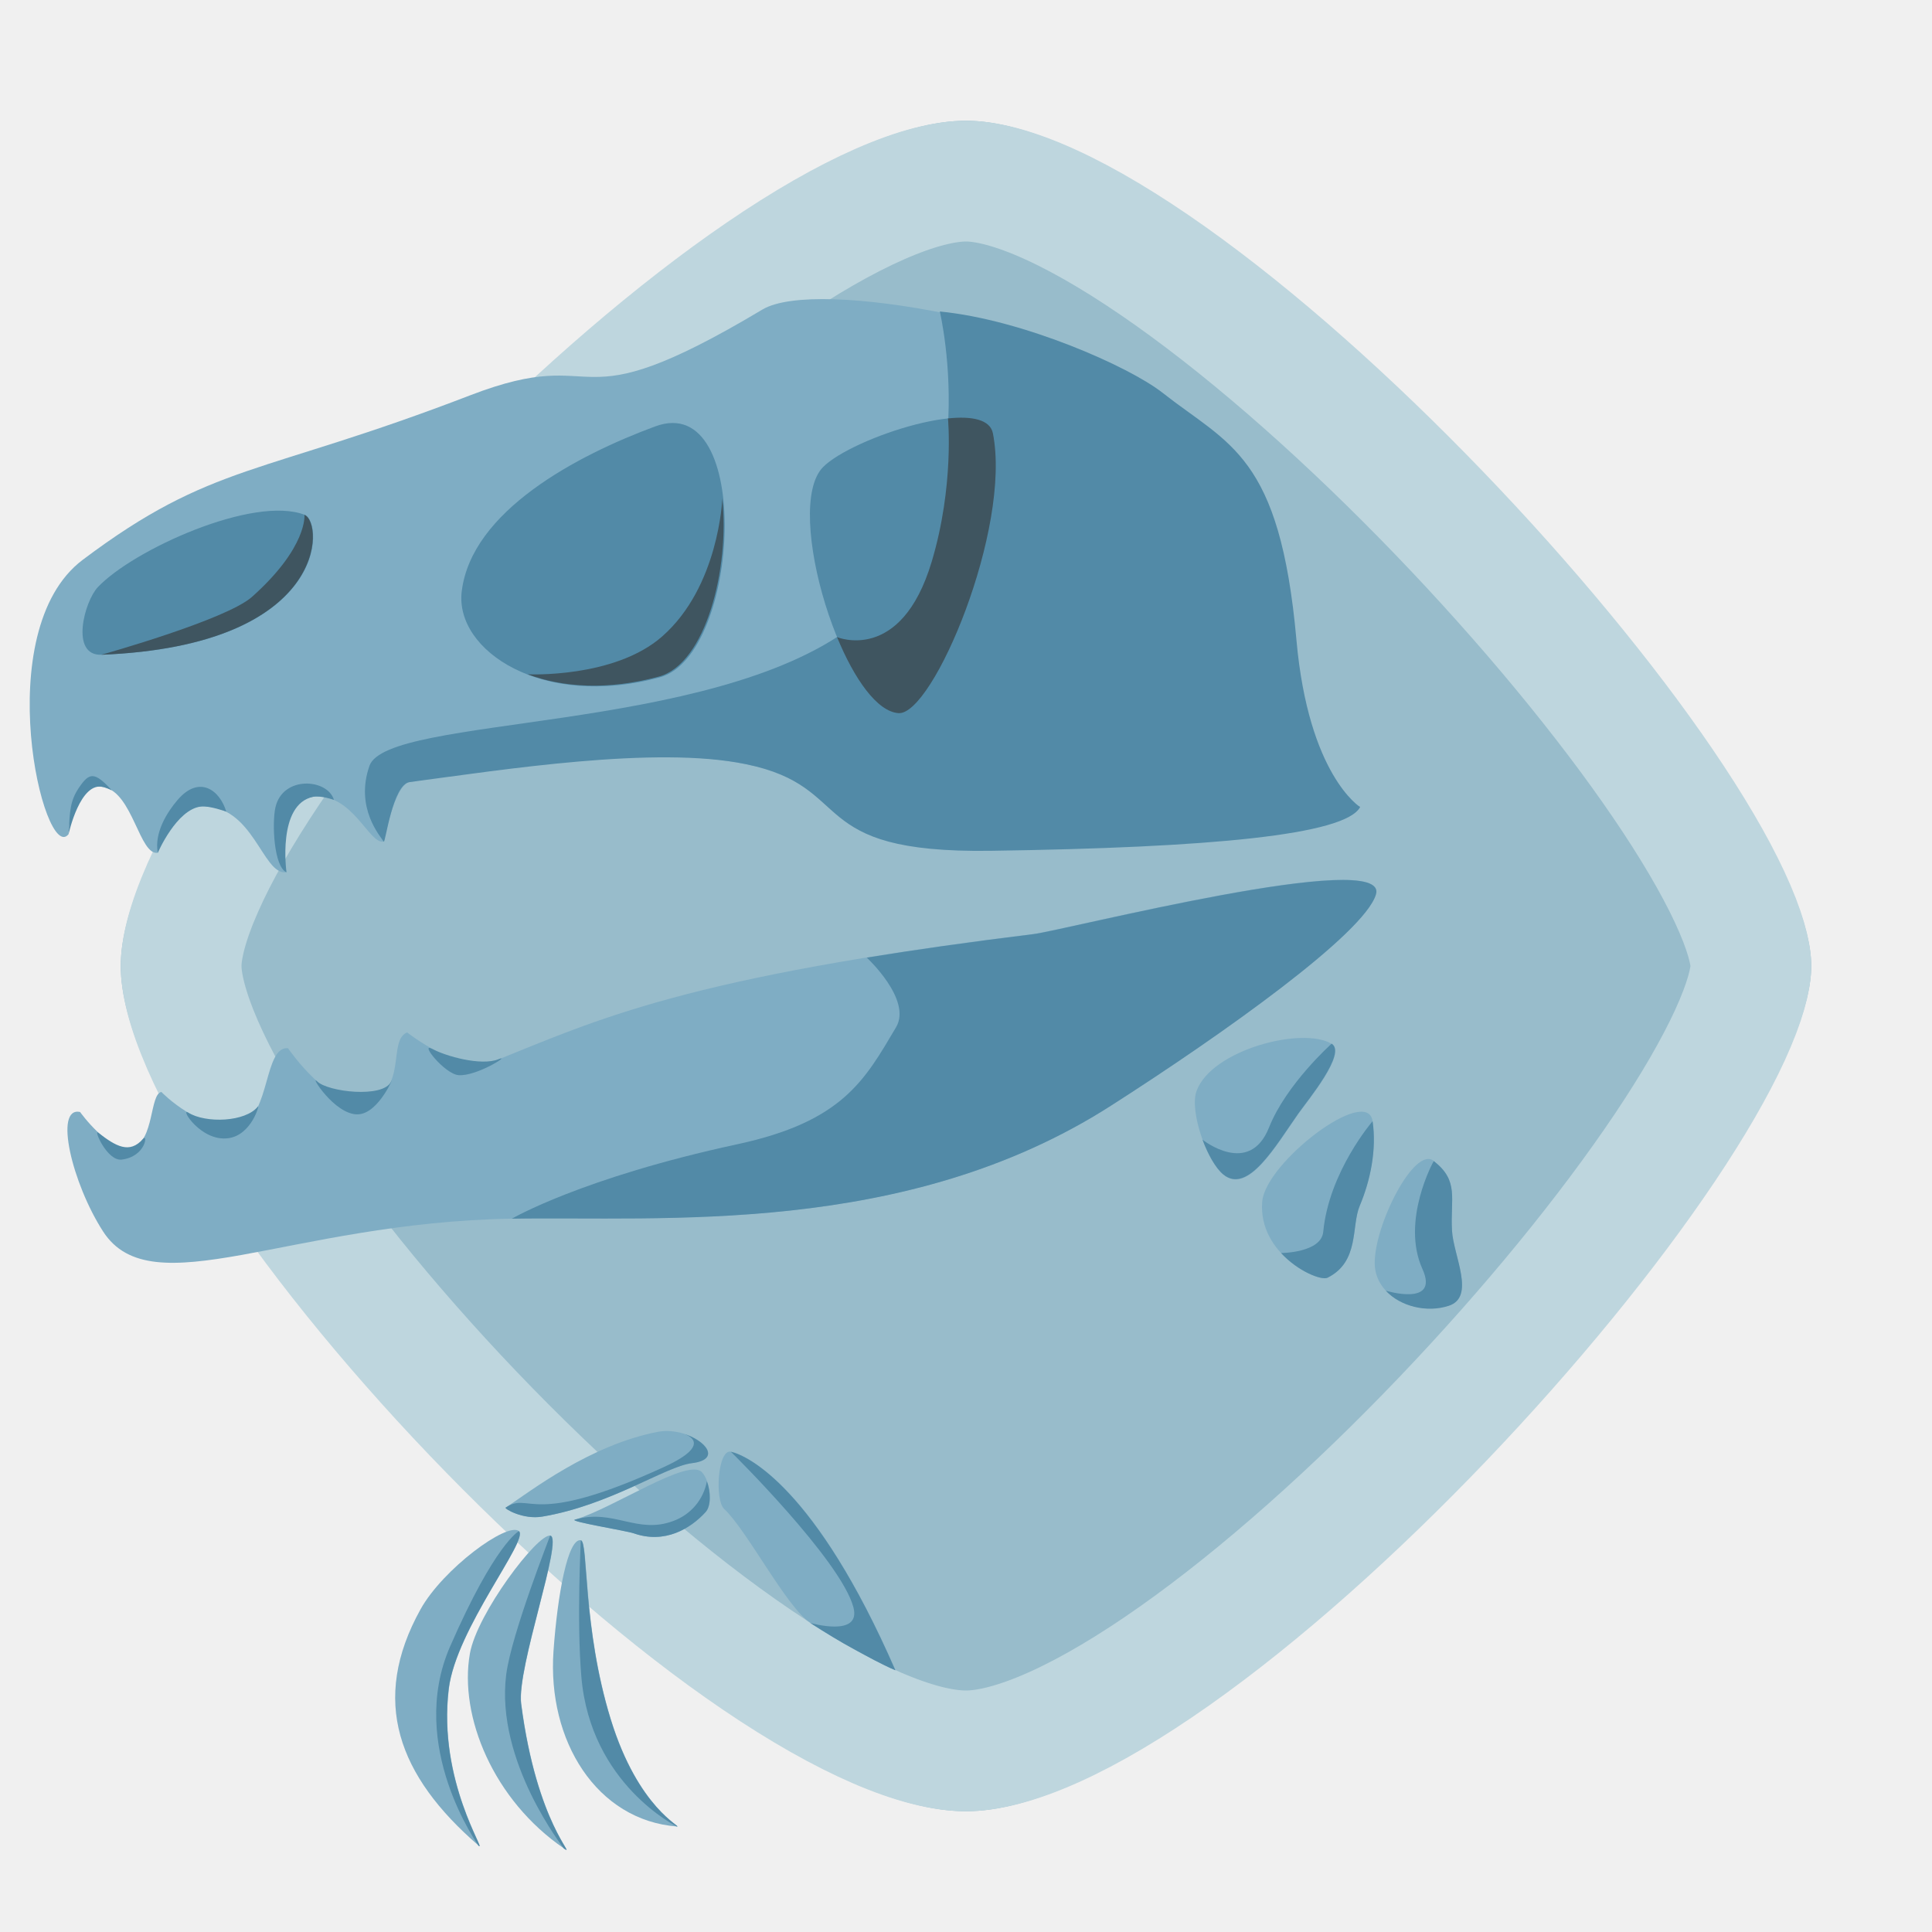
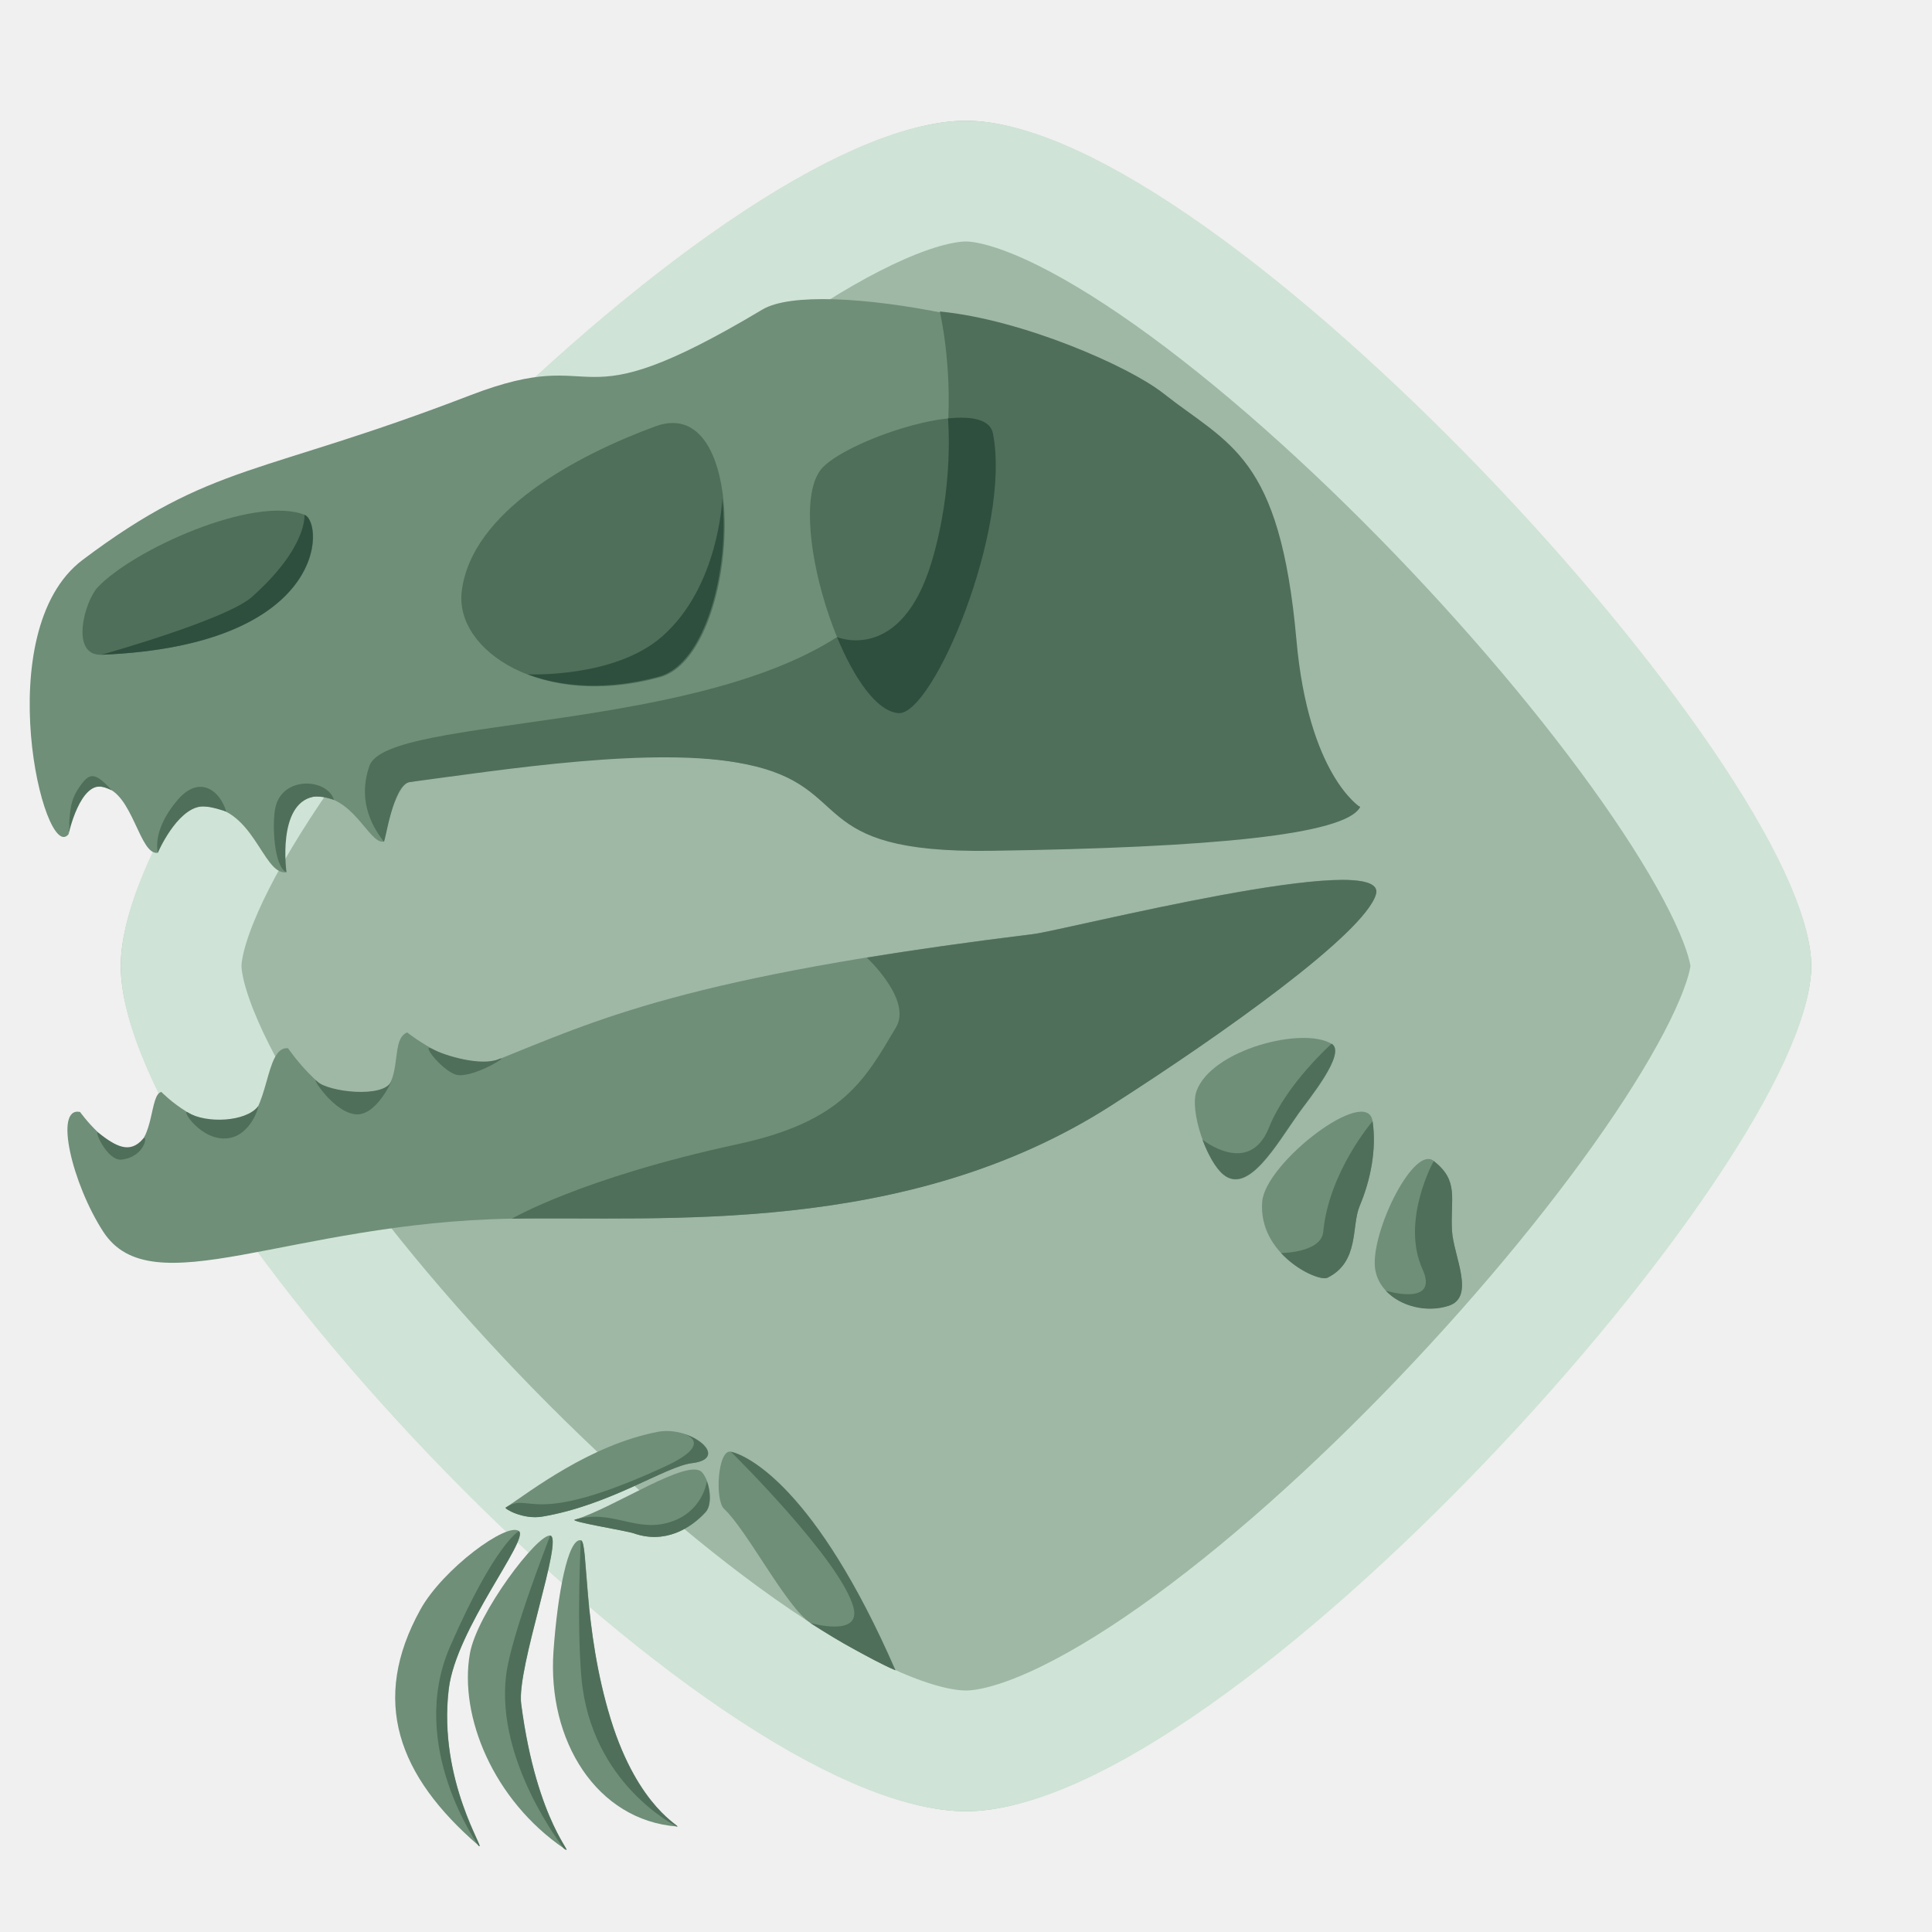
<svg xmlns="http://www.w3.org/2000/svg" width="2048" height="2048" viewBox="0 0 2048 2048" fill="none">
-   <g clip-path="url(#clip0_647_1695)">
-     <path d="M1024 128C1284.89 128 1920 821.69 1920 1024C1920 1226.31 1295.54 1920 1024 1920C752.46 1920 128 1258.27 128 1024C128 789.73 763.12 128 1024 128Z" fill="#98BCCB" />
-     <path d="M1240.47 292.44C1332.05 357.34 1432.08 446.8 1525.01 543.28C1617.94 639.76 1702.32 741.76 1763.11 831.1C1793.55 875.81 1817.42 916.41 1833.48 950.86C1850.16 986.6 1856 1010.7 1856 1024C1856 1037.49 1850.19 1061.69 1833.79 1097.41C1817.96 1131.87 1794.44 1172.47 1764.42 1217.16C1704.42 1306.47 1621 1408.46 1528.82 1504.84C1436.64 1601.22 1337 1690.64 1245 1755.46C1199 1787.88 1155.94 1813.46 1117.41 1830.8C1078.34 1848.37 1047.12 1856 1023.99 1856C973.99 1856 896.73 1823.57 802.22 1759.38C710.38 1697 610.87 1610.6 518.81 1516.29C426.75 1421.98 343.57 1321.22 283.81 1230.79C253.91 1185.56 230.47 1143.79 214.67 1107.46C198.52 1070.3 192.01 1042.46 192.01 1024C192.01 1005.54 198.58 978 215.01 940.8C231.01 904.46 254.83 862.71 285.13 817.46C345.69 727 429.88 626.19 522.62 531.83C615.36 437.47 715.29 351 806.77 288.53C852.51 257.3 895.22 232.72 933.15 216.1C971.66 199.22 1002 192 1024 192C1045.51 192 1075.57 199.43 1114.09 217.05C1152 234.38 1194.68 260 1240.47 292.44Z" stroke="#BED6DE" stroke-width="128" />
-     <path d="M1373 712.81C1373.76 628.96 1318 477.58 1232.08 416.19C1129.8 345.19 866.14 293.46 808.18 328.12C597 454.39 646.18 362.12 498.5 419C275.75 504.8 225.2 490 87.67 593.44C-12.73 668.96 46.87 917.44 72.73 884.2C72.73 884.2 73.45 827.39 110.12 834.4C140.77 840.26 147.88 907.21 167.29 903.97C167.29 903.97 181.29 856.51 213.13 854.89C268.49 852.08 278.03 927.34 303.06 924.71C303.06 924.71 291.12 852.71 331.47 844.59C373.85 839.79 391.11 895.52 406.75 892.11C406.75 892.11 418.31 831.73 434.26 829C557.12 808 692.4 790.43 790.6 810C940.69 840.37 874.35 905.09 1062.78 894.66C1285.78 882.32 1419.61 889.99 1441.78 855.46C1443.4 851.75 1375.33 865.63 1373 712.81Z" fill="#7FADC4" />
-     <path d="M332.08 844.63C340 843 354 847.92 354 847.92C347.25 825.27 299.73 821.92 292 855.74C288.23 872.19 290.14 918.66 303.73 924.74C303.67 924.75 293.52 852.46 332.08 844.63Z" fill="#528AA7" />
-     <path d="M1374.3 678.569C1356.73 481.999 1303.11 471.999 1232.08 416.189C1196.94 388.569 1084.39 338.769 996.24 330.189C996.24 330.189 1049.44 553.359 903.47 664.029C752.91 778.169 410.53 757.849 391.65 811.789C376.04 856.399 403.27 886.559 406.75 892.149C408.49 894.939 415.98 831.449 434.26 829.039C532.42 816.099 694.75 790.209 790.6 810.039C908.96 834.469 850.41 904.769 1050.17 901.889C1283.58 898.529 1426.06 885.099 1441.78 855.499C1441.78 855.459 1387.12 821.909 1374.3 678.569Z" fill="#528AA7" />
-     <path d="M694.57 452C611.57 482.65 499.66 541.78 489.44 627C481.91 689.73 575.24 752 699.68 717.91C784.9 694.58 798.78 413.5 694.57 452Z" fill="#528AA7" />
-     <path d="M872.42 495.179C829.26 539.179 895.47 752.179 952.53 755.949C988.97 758.329 1072.44 560.519 1052.53 459.379C1044.35 417.649 903.11 463.929 872.42 495.179Z" fill="#528AA7" />
-     <path d="M323 545.75C269 524.75 141.16 582.69 103.66 622.46C89.49 637.46 73.97 695.41 107.66 694.06C348.52 684.4 343.57 553.78 323 545.75Z" fill="#528AA7" />
-     <path d="M1458.27 948.06C1473.41 897.82 1128.14 986.06 1095.17 990.11C726.53 1035.44 634.17 1080.57 523.25 1125.11C488.19 1139.18 431.56 1094.41 431.56 1094.41C410.56 1103.04 432.64 1155.9 389.49 1167.22C350.27 1177.52 305.31 1111.16 305.31 1111.16C279.98 1108.57 286.01 1182.7 255.74 1190.95C214.21 1202.28 171.07 1157.51 171.07 1157.51C158.7 1159.76 163.46 1209.11 140.87 1216.3C117.13 1223.85 84.87 1178.73 84.87 1178.73C56.87 1172.88 76.49 1254.61 109.3 1305.44C161.01 1385.56 305.51 1296.03 542.3 1291.81C701.41 1288.96 959.88 1311.49 1177.58 1171.91C1296.32 1095.8 1445.77 989.54 1458.27 948.06Z" fill="#7FADC4" />
-     <path d="M1411.79 1106.66C1381.34 1087.76 1284.43 1112.54 1268.38 1156.52C1260.71 1177.52 1279.12 1230.76 1297 1245.33C1323.21 1266.7 1352.83 1214.12 1376.56 1180.54C1386.48 1166.5 1427.87 1116.64 1411.79 1106.66Z" fill="#7FADC4" />
-     <path d="M1455 1188.5C1449.31 1149.85 1341.48 1232.17 1338 1273.76C1333.36 1329.44 1397.08 1359.52 1407.24 1354.44C1441.34 1337.44 1432.24 1299.88 1441.34 1278.29C1452.65 1251.44 1459.42 1218.67 1455 1188.5Z" fill="#7FADC4" />
-     <path d="M1519.78 1230.59C1499.31 1214.42 1456.55 1298.94 1457.26 1339.67C1457.88 1375.28 1501.75 1395.11 1535.69 1384C1564.3 1374.62 1540.54 1330.71 1539.1 1304.43C1537.21 1270.07 1547.05 1252.15 1519.78 1230.59Z" fill="#7FADC4" />
-     <path d="M550.18 1623.06C537.67 1612.98 469.49 1663.23 445.81 1705.89C392.09 1802.67 421.96 1882.71 507.39 1956.42C516.79 1964.53 463.99 1887.94 475.8 1790.31C483.51 1726.56 561.23 1632 550.18 1623.06Z" fill="#7FADC4" />
-     <path d="M583.38 1627.77C569.82 1625.68 505.62 1710.25 498.11 1752.84C486.38 1819.4 523.11 1908.36 597.94 1959.47C611.71 1968.87 569.18 1934.33 552.55 1806.01C547.63 1768.08 597.85 1630 583.38 1627.77Z" fill="#7FADC4" />
-     <path d="M615.85 1632.73C602.04 1630.04 591.03 1689.73 586.74 1750.18C579.98 1845.29 632.49 1929.63 717.74 1936.18C723.6 1936.62 676.84 1917.67 647.49 1822.46C617.36 1724.61 624 1634.3 615.85 1632.73Z" fill="#7FADC4" />
-     <path d="M536.16 1598.11C534.55 1599.18 554.61 1611.11 575.08 1607.62C647.08 1595.48 705.54 1554.39 733.65 1550.98C775.17 1545.98 732.58 1510.98 697.25 1517.81C625.55 1531.69 562.86 1580.31 536.16 1598.11Z" fill="#7FADC4" />
-     <path d="M744.17 1560.69C729.78 1544.69 650.17 1598.83 609.51 1610.87C603 1612.8 663.89 1622.53 672.16 1625.42C704.75 1636.78 732.04 1620.56 748.22 1602.76C755.85 1594.37 752.85 1570.33 744.17 1560.69Z" fill="#7FADC4" />
-     <path d="M774.92 1538.85C760.81 1535.68 757.5 1590.07 767.63 1599.53C791.91 1622.18 833.72 1703.83 859.07 1720.37C874.53 1730.26 890.58 1740.19 906.89 1748.96C920.12 1756.07 933.89 1763.88 949.31 1770.53C864.65 1576.42 792.39 1542.77 774.92 1538.85Z" fill="#7FADC4" />
-     <path d="M213.13 854.93C221.96 853.93 239.83 860.33 239.83 860.33C233.09 837.67 211.25 820.96 188.06 848.19C177.11 861 163.25 883 167.29 904C167.29 904 187.07 857.9 213.13 854.93Z" fill="#528AA7" />
-     <path d="M110.12 834.44C112.998 835.349 115.803 836.476 118.51 837.81C99.9 817.31 94.51 819.07 83.7 834.98C74.23 848.98 73.99 859.79 72.7 884.24C72.73 884.24 85 827 110.12 834.44Z" fill="#528AA7" />
-     <path d="M987.61 595.52C955.07 704 887.31 675.35 887.31 675.35C905.47 719.54 929.73 754.44 952.53 755.95C988.97 758.33 1072.44 560.52 1052.53 459.38C1049.64 444.66 1030.2 440.89 1004.89 443.55C1004.89 443.55 1011.74 515.05 987.61 595.52Z" fill="#3F5560" />
-     <path d="M701.76 674.799C651.03 719.189 559.4 714.799 559.4 714.799C596 728.609 644.34 732 698.54 717.19C748.05 703.64 773.48 603.069 765.66 528.729C765.66 528.729 762.17 621.939 701.76 674.799Z" fill="#3F5560" />
-     <path d="M322.73 545.75C322.73 545.75 326.39 579.88 267.07 632.75C239.7 657.13 107.39 694.08 107.39 694.08C348.25 684.4 343.3 553.78 322.73 545.75Z" fill="#3F5560" />
-     <path d="M1458.57 948.229C1473.71 897.989 1128.44 986.229 1095.47 990.229C1027.93 998.539 969.66 1006.84 918.85 1015.13C918.85 1015.13 967.11 1059.83 949.85 1088.95C916.63 1145.01 893.4 1188.88 781.58 1212.95C616.58 1248.55 542.58 1291.87 542.58 1291.87C701.69 1289.02 960.16 1311.55 1177.86 1171.97C1296.62 1096 1446.07 989.709 1458.57 948.229Z" fill="#528AA7" />
-     <path d="M458.26 1111.92C444.06 1104.27 471.34 1138.48 486.03 1139.7C505.15 1141.28 542.83 1117.04 528.37 1122.84C509.9 1130.26 472.28 1119.47 458.26 1111.92Z" fill="#528AA7" />
-     <path d="M336.1 1146.26C327.73 1138.08 354.49 1181.65 379.1 1181.26C401.93 1180.95 418.92 1137.58 414.6 1146.57C406.05 1164.38 347.61 1157.49 336.1 1146.26Z" fill="#528AA7" />
-     <path d="M241.9 1206.57C212.83 1210.37 190.75 1174.08 199.31 1179.34C218.47 1191.1 260.41 1189.34 273.4 1172.93C275.45 1170.35 266.71 1203.34 241.9 1206.57Z" fill="#528AA7" />
-     <path d="M104.06 1200.64C98.85 1196.64 113.63 1231.11 129 1229.22C154.64 1226.08 156.8 1201.22 151.72 1207.11C137.36 1223.83 122.53 1214.93 104.06 1200.64Z" fill="#528AA7" />
-     <path d="M1411.6 1106.34C1411.6 1106.34 1363.52 1149.13 1345.18 1195.25C1324.29 1247.78 1274.71 1208.12 1274.71 1208.12C1280.55 1223.95 1288.71 1238.43 1296.81 1245.01C1323.02 1266.38 1352.64 1213.8 1376.37 1180.22C1386.29 1166.18 1427.68 1116.32 1411.6 1106.34Z" fill="#528AA7" />
-     <path d="M1455 1188.52C1455 1188.52 1408.79 1242.03 1402.72 1305.52C1400.84 1328.12 1357.98 1328.27 1357.98 1328.27C1376.26 1348.07 1401.2 1357.46 1407.24 1354.44C1441.34 1337.44 1432.24 1299.88 1441.34 1278.29C1452.68 1251.46 1459.45 1218.69 1455 1188.52Z" fill="#528AA7" />
-     <path d="M1519.84 1230.83C1519.65 1230.68 1484.73 1294.21 1507.84 1345.18C1526.17 1385.7 1469 1368.18 1469 1368.18C1484.44 1384.87 1512.46 1391.85 1535.8 1384.18C1564.41 1374.8 1540.65 1330.89 1539.21 1304.62C1537.27 1270.31 1547 1251.74 1519.84 1230.83Z" fill="#528AA7" />
-     <path d="M550 1623.1C550 1623.1 524.82 1636.15 477.17 1745.22C431.06 1850.8 507.43 1956.42 507.17 1956.46C516.57 1964.57 463.77 1887.98 475.58 1790.35C483.29 1726.6 561 1632 550 1623.1Z" fill="#528AA7" />
-     <path d="M583.16 1627.81C583.38 1627.81 542.05 1732.26 536.6 1775.16C524.87 1867.38 597.94 1959.47 597.72 1959.51C611.49 1968.91 568.96 1934.37 552.33 1806.05C547.41 1768.12 597.63 1630 583.16 1627.81Z" fill="#528AA7" />
-     <path d="M615.63 1632.77C615.85 1632.77 611.14 1717.2 616.28 1777.58C625.99 1891.65 717.74 1936.18 717.52 1936.22C723.38 1936.66 676.62 1917.71 647.27 1822.5C617.14 1724.65 623.78 1634.34 615.63 1632.77Z" fill="#528AA7" />
-     <path d="M535.94 1598.15C534.33 1599.22 554.39 1611.15 574.86 1607.66C646.86 1595.52 705.32 1554.43 733.43 1551.02C764.57 1547.27 748.43 1526.65 723.43 1519.45C723.43 1519.45 760.88 1528.91 704.07 1554.98C560.42 1620.91 562.64 1580.35 535.94 1598.15Z" fill="#528AA7" />
-     <path d="M713.63 1612.33C675.3 1626.75 649.95 1598.87 609.29 1610.91C602.78 1612.84 663.67 1622.57 671.94 1625.46C704.53 1636.82 731.82 1620.6 748 1602.8C753.73 1596.51 753.47 1581.41 749.32 1570.19C747.584 1579.72 743.373 1588.64 737.109 1596.03C730.846 1603.43 722.749 1609.05 713.63 1612.33Z" fill="#528AA7" />
-     <path d="M774.7 1538.89C774.92 1538.89 891.7 1654.21 904.7 1703.97C913.06 1736.1 859.08 1720.37 858.86 1720.41C874.32 1730.3 890.37 1740.23 906.68 1749C919.91 1756.11 933.68 1763.92 949.1 1770.57C864.43 1576.46 792.17 1542.81 774.7 1538.89Z" fill="#528AA7" />
+   <g clip-path="url(#clip0_1100_1504)">
+     <path d="M1024 128C1284.89 128 1920 821.69 1920 1024C1920 1226.31 1295.54 1920 1024 1920C752.46 1920 128 1258.27 128 1024C128 789.73 763.12 128 1024 128Z" fill="#9FB8A6" />
+     <path d="M1240.47 292.44C1332.05 357.34 1432.08 446.8 1525.01 543.28C1617.94 639.76 1702.32 741.76 1763.11 831.1C1793.55 875.81 1817.42 916.41 1833.48 950.86C1850.16 986.6 1856 1010.7 1856 1024C1856 1037.49 1850.19 1061.69 1833.79 1097.41C1817.96 1131.87 1794.44 1172.47 1764.42 1217.16C1704.42 1306.47 1621 1408.46 1528.82 1504.84C1436.64 1601.22 1337 1690.64 1245 1755.46C1199 1787.88 1155.94 1813.46 1117.41 1830.8C1078.34 1848.37 1047.12 1856 1023.99 1856C973.99 1856 896.73 1823.57 802.22 1759.38C710.38 1697 610.87 1610.6 518.81 1516.29C426.75 1421.98 343.57 1321.22 283.81 1230.79C253.91 1185.56 230.47 1143.79 214.67 1107.46C198.52 1070.3 192.01 1042.46 192.01 1024C192.01 1005.54 198.58 978 215.01 940.8C231.01 904.46 254.83 862.71 285.13 817.46C345.69 727 429.88 626.19 522.62 531.83C615.36 437.47 715.29 351 806.77 288.53C852.51 257.3 895.22 232.72 933.15 216.1C971.66 199.22 1002 192 1024 192C1045.51 192 1075.57 199.43 1114.09 217.05C1152 234.38 1194.68 260 1240.47 292.44Z" stroke="#CFE3D6" stroke-width="128" />
+     <path d="M1373 712.81C1373.76 628.96 1318 477.58 1232.08 416.19C1129.8 345.19 866.14 293.46 808.18 328.12C597 454.39 646.18 362.12 498.5 419C275.75 504.8 225.2 490 87.67 593.44C-12.73 668.96 46.87 917.44 72.73 884.2C72.73 884.2 73.45 827.39 110.12 834.4C140.77 840.26 147.88 907.21 167.29 903.97C167.29 903.97 181.29 856.51 213.13 854.89C268.49 852.08 278.03 927.34 303.06 924.71C303.06 924.71 291.12 852.71 331.47 844.59C373.85 839.79 391.11 895.52 406.75 892.11C406.75 892.11 418.31 831.73 434.26 829C557.12 808 692.4 790.43 790.6 810C940.69 840.37 874.35 905.09 1062.78 894.66C1285.78 882.32 1419.61 889.99 1441.78 855.46C1443.4 851.75 1375.33 865.63 1373 712.81Z" fill="#6F8F78" />
+     <path d="M332.08 844.63C340 843 354 847.92 354 847.92C347.25 825.27 299.73 821.92 292 855.74C288.23 872.19 290.14 918.66 303.73 924.74C303.67 924.75 293.52 852.46 332.08 844.63Z" fill="#4F6F5A" />
+     <path d="M1374.3 678.57C1356.73 482 1303.11 472 1232.08 416.19C1196.94 388.57 1084.39 338.77 996.24 330.19C996.24 330.19 1049.44 553.36 903.47 664.03C752.91 778.17 410.53 757.85 391.65 811.79C376.04 856.4 403.27 886.56 406.75 892.15C408.49 894.94 415.98 831.45 434.26 829.04C532.42 816.1 694.75 790.21 790.6 810.04C908.96 834.47 850.41 904.77 1050.17 901.89C1283.58 898.53 1426.06 885.1 1441.78 855.5C1441.78 855.46 1387.12 821.91 1374.3 678.57Z" fill="#4F6F5A" />
+     <path d="M694.57 452C611.57 482.65 499.66 541.78 489.44 627C481.91 689.73 575.24 752 699.68 717.91C784.9 694.58 798.78 413.5 694.57 452Z" fill="#4F6F5A" />
+     <path d="M872.42 495.18C829.26 539.18 895.47 752.18 952.53 755.95C988.97 758.33 1072.44 560.52 1052.53 459.38C1044.35 417.65 903.11 463.93 872.42 495.18Z" fill="#4F6F5A" />
+     <path d="M323 545.75C269 524.75 141.16 582.69 103.66 622.46C89.49 637.46 73.97 695.41 107.66 694.06C348.52 684.4 343.57 553.78 323 545.75Z" fill="#4F6F5A" />
+     <path d="M1458.27 948.06C1473.41 897.82 1128.14 986.06 1095.17 990.11C726.53 1035.44 634.17 1080.57 523.25 1125.11C488.19 1139.18 431.56 1094.41 431.56 1094.41C410.56 1103.04 432.64 1155.9 389.49 1167.22C350.27 1177.52 305.31 1111.16 305.31 1111.16C279.98 1108.57 286.01 1182.7 255.74 1190.95C214.21 1202.28 171.07 1157.51 171.07 1157.51C158.7 1159.76 163.46 1209.11 140.87 1216.3C117.13 1223.85 84.87 1178.73 84.87 1178.73C56.87 1172.88 76.49 1254.61 109.3 1305.44C161.01 1385.56 305.51 1296.03 542.3 1291.81C701.41 1288.96 959.88 1311.49 1177.58 1171.91C1296.32 1095.8 1445.77 989.54 1458.27 948.06Z" fill="#6F8F78" />
+     <path d="M1411.79 1106.66C1381.34 1087.76 1284.43 1112.54 1268.38 1156.52C1260.71 1177.52 1279.12 1230.76 1297 1245.33C1323.21 1266.7 1352.83 1214.12 1376.56 1180.54C1386.48 1166.5 1427.87 1116.64 1411.79 1106.66Z" fill="#6F8F78" />
+     <path d="M1455 1188.5C1449.31 1149.85 1341.48 1232.17 1338 1273.76C1333.36 1329.44 1397.08 1359.52 1407.24 1354.44C1441.34 1337.44 1432.24 1299.88 1441.34 1278.29C1452.65 1251.44 1459.42 1218.67 1455 1188.5Z" fill="#6F8F78" />
+     <path d="M1519.78 1230.59C1499.31 1214.42 1456.55 1298.94 1457.26 1339.67C1457.88 1375.28 1501.75 1395.11 1535.69 1384C1564.3 1374.62 1540.54 1330.71 1539.1 1304.43C1537.21 1270.07 1547.05 1252.15 1519.78 1230.59Z" fill="#6F8F78" />
+     <path d="M550.18 1623.06C537.67 1612.98 469.49 1663.23 445.81 1705.89C392.09 1802.67 421.96 1882.71 507.39 1956.42C516.79 1964.53 463.99 1887.94 475.8 1790.31C483.51 1726.56 561.23 1632 550.18 1623.06Z" fill="#6F8F78" />
+     <path d="M583.38 1627.77C569.82 1625.68 505.62 1710.25 498.11 1752.84C486.38 1819.4 523.11 1908.36 597.94 1959.47C611.71 1968.87 569.18 1934.33 552.55 1806.01C547.63 1768.08 597.85 1630 583.38 1627.77Z" fill="#6F8F78" />
+     <path d="M615.85 1632.73C602.04 1630.04 591.03 1689.73 586.74 1750.18C579.98 1845.29 632.49 1929.63 717.74 1936.18C723.6 1936.62 676.84 1917.67 647.49 1822.46C617.36 1724.61 624 1634.3 615.85 1632.73Z" fill="#6F8F78" />
+     <path d="M536.16 1598.11C534.55 1599.18 554.61 1611.11 575.08 1607.62C647.08 1595.48 705.54 1554.39 733.65 1550.98C775.17 1545.98 732.58 1510.98 697.25 1517.81C625.55 1531.69 562.86 1580.31 536.16 1598.11Z" fill="#6F8F78" />
+     <path d="M744.17 1560.69C729.78 1544.69 650.17 1598.83 609.51 1610.87C603 1612.8 663.89 1622.53 672.16 1625.42C704.75 1636.78 732.04 1620.56 748.22 1602.76C755.85 1594.37 752.85 1570.33 744.17 1560.69Z" fill="#6F8F78" />
+     <path d="M774.92 1538.85C760.81 1535.68 757.5 1590.07 767.63 1599.53C791.91 1622.18 833.72 1703.83 859.07 1720.37C874.53 1730.26 890.58 1740.19 906.89 1748.96C920.12 1756.07 933.89 1763.88 949.31 1770.53C864.65 1576.42 792.39 1542.77 774.92 1538.85Z" fill="#6F8F78" />
+     <path d="M213.13 854.93C221.96 853.93 239.83 860.33 239.83 860.33C233.09 837.67 211.25 820.96 188.06 848.19C177.11 861 163.25 883 167.29 904C167.29 904 187.07 857.9 213.13 854.93Z" fill="#4F6F5A" />
+     <path d="M110.12 834.44C112.998 835.349 115.803 836.476 118.51 837.81C99.9 817.31 94.51 819.07 83.7 834.98C74.23 848.98 73.99 859.79 72.7 884.24C72.73 884.24 85 827 110.12 834.44Z" fill="#4F6F5A" />
+     <path d="M987.61 595.52C955.07 704 887.31 675.35 887.31 675.35C905.47 719.54 929.73 754.44 952.53 755.95C988.97 758.33 1072.44 560.52 1052.53 459.38C1049.64 444.66 1030.2 440.89 1004.89 443.55C1004.89 443.55 1011.74 515.05 987.61 595.52Z" fill="#2F4F3E" />
+     <path d="M701.76 674.8C651.03 719.19 559.4 714.8 559.4 714.8C596 728.61 644.34 732 698.54 717.19C748.05 703.64 773.48 603.07 765.66 528.73C765.66 528.73 762.17 621.94 701.76 674.8Z" fill="#2F4F3E" />
+     <path d="M322.73 545.75C322.73 545.75 326.39 579.88 267.07 632.75C239.7 657.13 107.39 694.08 107.39 694.08C348.25 684.4 343.3 553.78 322.73 545.75Z" fill="#2F4F3E" />
+     <path d="M1458.57 948.23C1473.71 897.99 1128.44 986.23 1095.47 990.23C1027.93 998.54 969.66 1006.84 918.85 1015.13C918.85 1015.13 967.11 1059.83 949.85 1088.95C916.63 1145.01 893.4 1188.88 781.58 1212.95C616.58 1248.55 542.58 1291.87 542.58 1291.87C701.69 1289.02 960.16 1311.55 1177.86 1171.97C1296.62 1096 1446.07 989.71 1458.57 948.23Z" fill="#4F6F5A" />
+     <path d="M458.26 1111.92C444.06 1104.27 471.34 1138.48 486.03 1139.7C505.15 1141.28 542.83 1117.04 528.37 1122.84C509.9 1130.26 472.28 1119.47 458.26 1111.92Z" fill="#4F6F5A" />
+     <path d="M336.1 1146.26C327.73 1138.08 354.49 1181.65 379.1 1181.26C401.93 1180.95 418.92 1137.58 414.6 1146.57C406.05 1164.38 347.61 1157.49 336.1 1146.26Z" fill="#4F6F5A" />
+     <path d="M241.9 1206.57C212.83 1210.37 190.75 1174.08 199.31 1179.34C218.47 1191.1 260.41 1189.34 273.4 1172.93C275.45 1170.35 266.71 1203.34 241.9 1206.57Z" fill="#4F6F5A" />
+     <path d="M104.06 1200.64C98.85 1196.64 113.63 1231.11 129 1229.22C154.64 1226.08 156.8 1201.22 151.72 1207.11C137.36 1223.83 122.53 1214.93 104.06 1200.64Z" fill="#4F6F5A" />
+     <path d="M1411.6 1106.34C1411.6 1106.34 1363.52 1149.13 1345.18 1195.25C1324.29 1247.78 1274.71 1208.12 1274.71 1208.12C1280.55 1223.95 1288.71 1238.43 1296.81 1245.01C1323.02 1266.38 1352.64 1213.8 1376.37 1180.22C1386.29 1166.18 1427.68 1116.32 1411.6 1106.34Z" fill="#4F6F5A" />
+     <path d="M1455 1188.52C1455 1188.52 1408.79 1242.03 1402.72 1305.52C1400.84 1328.12 1357.98 1328.27 1357.98 1328.27C1376.26 1348.07 1401.2 1357.46 1407.24 1354.44C1441.34 1337.44 1432.24 1299.88 1441.34 1278.29C1452.68 1251.46 1459.45 1218.69 1455 1188.52Z" fill="#4F6F5A" />
+     <path d="M1519.84 1230.83C1519.65 1230.68 1484.73 1294.21 1507.84 1345.18C1526.17 1385.7 1469 1368.18 1469 1368.18C1484.44 1384.87 1512.46 1391.85 1535.8 1384.18C1564.41 1374.8 1540.65 1330.89 1539.21 1304.62C1537.27 1270.31 1547 1251.74 1519.84 1230.83Z" fill="#4F6F5A" />
+     <path d="M550 1623.1C550 1623.1 524.82 1636.15 477.17 1745.22C431.06 1850.8 507.43 1956.42 507.17 1956.46C516.57 1964.57 463.77 1887.98 475.58 1790.35C483.29 1726.6 561 1632 550 1623.1Z" fill="#4F6F5A" />
+     <path d="M583.16 1627.81C583.38 1627.81 542.05 1732.26 536.6 1775.16C524.87 1867.38 597.94 1959.47 597.72 1959.51C611.49 1968.91 568.96 1934.37 552.33 1806.05C547.41 1768.12 597.63 1630 583.16 1627.81Z" fill="#4F6F5A" />
+     <path d="M615.63 1632.77C615.85 1632.77 611.14 1717.2 616.28 1777.58C625.99 1891.65 717.74 1936.18 717.52 1936.22C723.38 1936.66 676.62 1917.71 647.27 1822.5C617.14 1724.65 623.78 1634.34 615.63 1632.77Z" fill="#4F6F5A" />
+     <path d="M535.94 1598.15C534.33 1599.22 554.39 1611.15 574.86 1607.66C646.86 1595.52 705.32 1554.43 733.43 1551.02C764.57 1547.27 748.43 1526.65 723.43 1519.45C723.43 1519.45 760.88 1528.91 704.07 1554.98C560.42 1620.91 562.64 1580.35 535.94 1598.15Z" fill="#4F6F5A" />
+     <path d="M713.63 1612.33C675.3 1626.75 649.95 1598.87 609.29 1610.91C602.78 1612.84 663.67 1622.57 671.94 1625.46C704.53 1636.82 731.82 1620.6 748 1602.8C753.73 1596.51 753.47 1581.41 749.32 1570.19C747.584 1579.72 743.373 1588.64 737.109 1596.03C730.846 1603.43 722.749 1609.05 713.63 1612.33Z" fill="#4F6F5A" />
+     <path d="M774.7 1538.89C774.92 1538.89 891.7 1654.21 904.7 1703.97C913.06 1736.1 859.08 1720.37 858.86 1720.41C874.32 1730.3 890.37 1740.23 906.68 1749C919.91 1756.11 933.68 1763.92 949.1 1770.57C864.43 1576.46 792.17 1542.81 774.7 1538.89Z" fill="#4F6F5A" />
  </g>
  <defs>
-     <clipPath id="clip0_647_1695">
+     <clipPath id="clip0_1100_1504">
      <rect width="2048" height="2048" fill="white" />
    </clipPath>
  </defs>
</svg>
